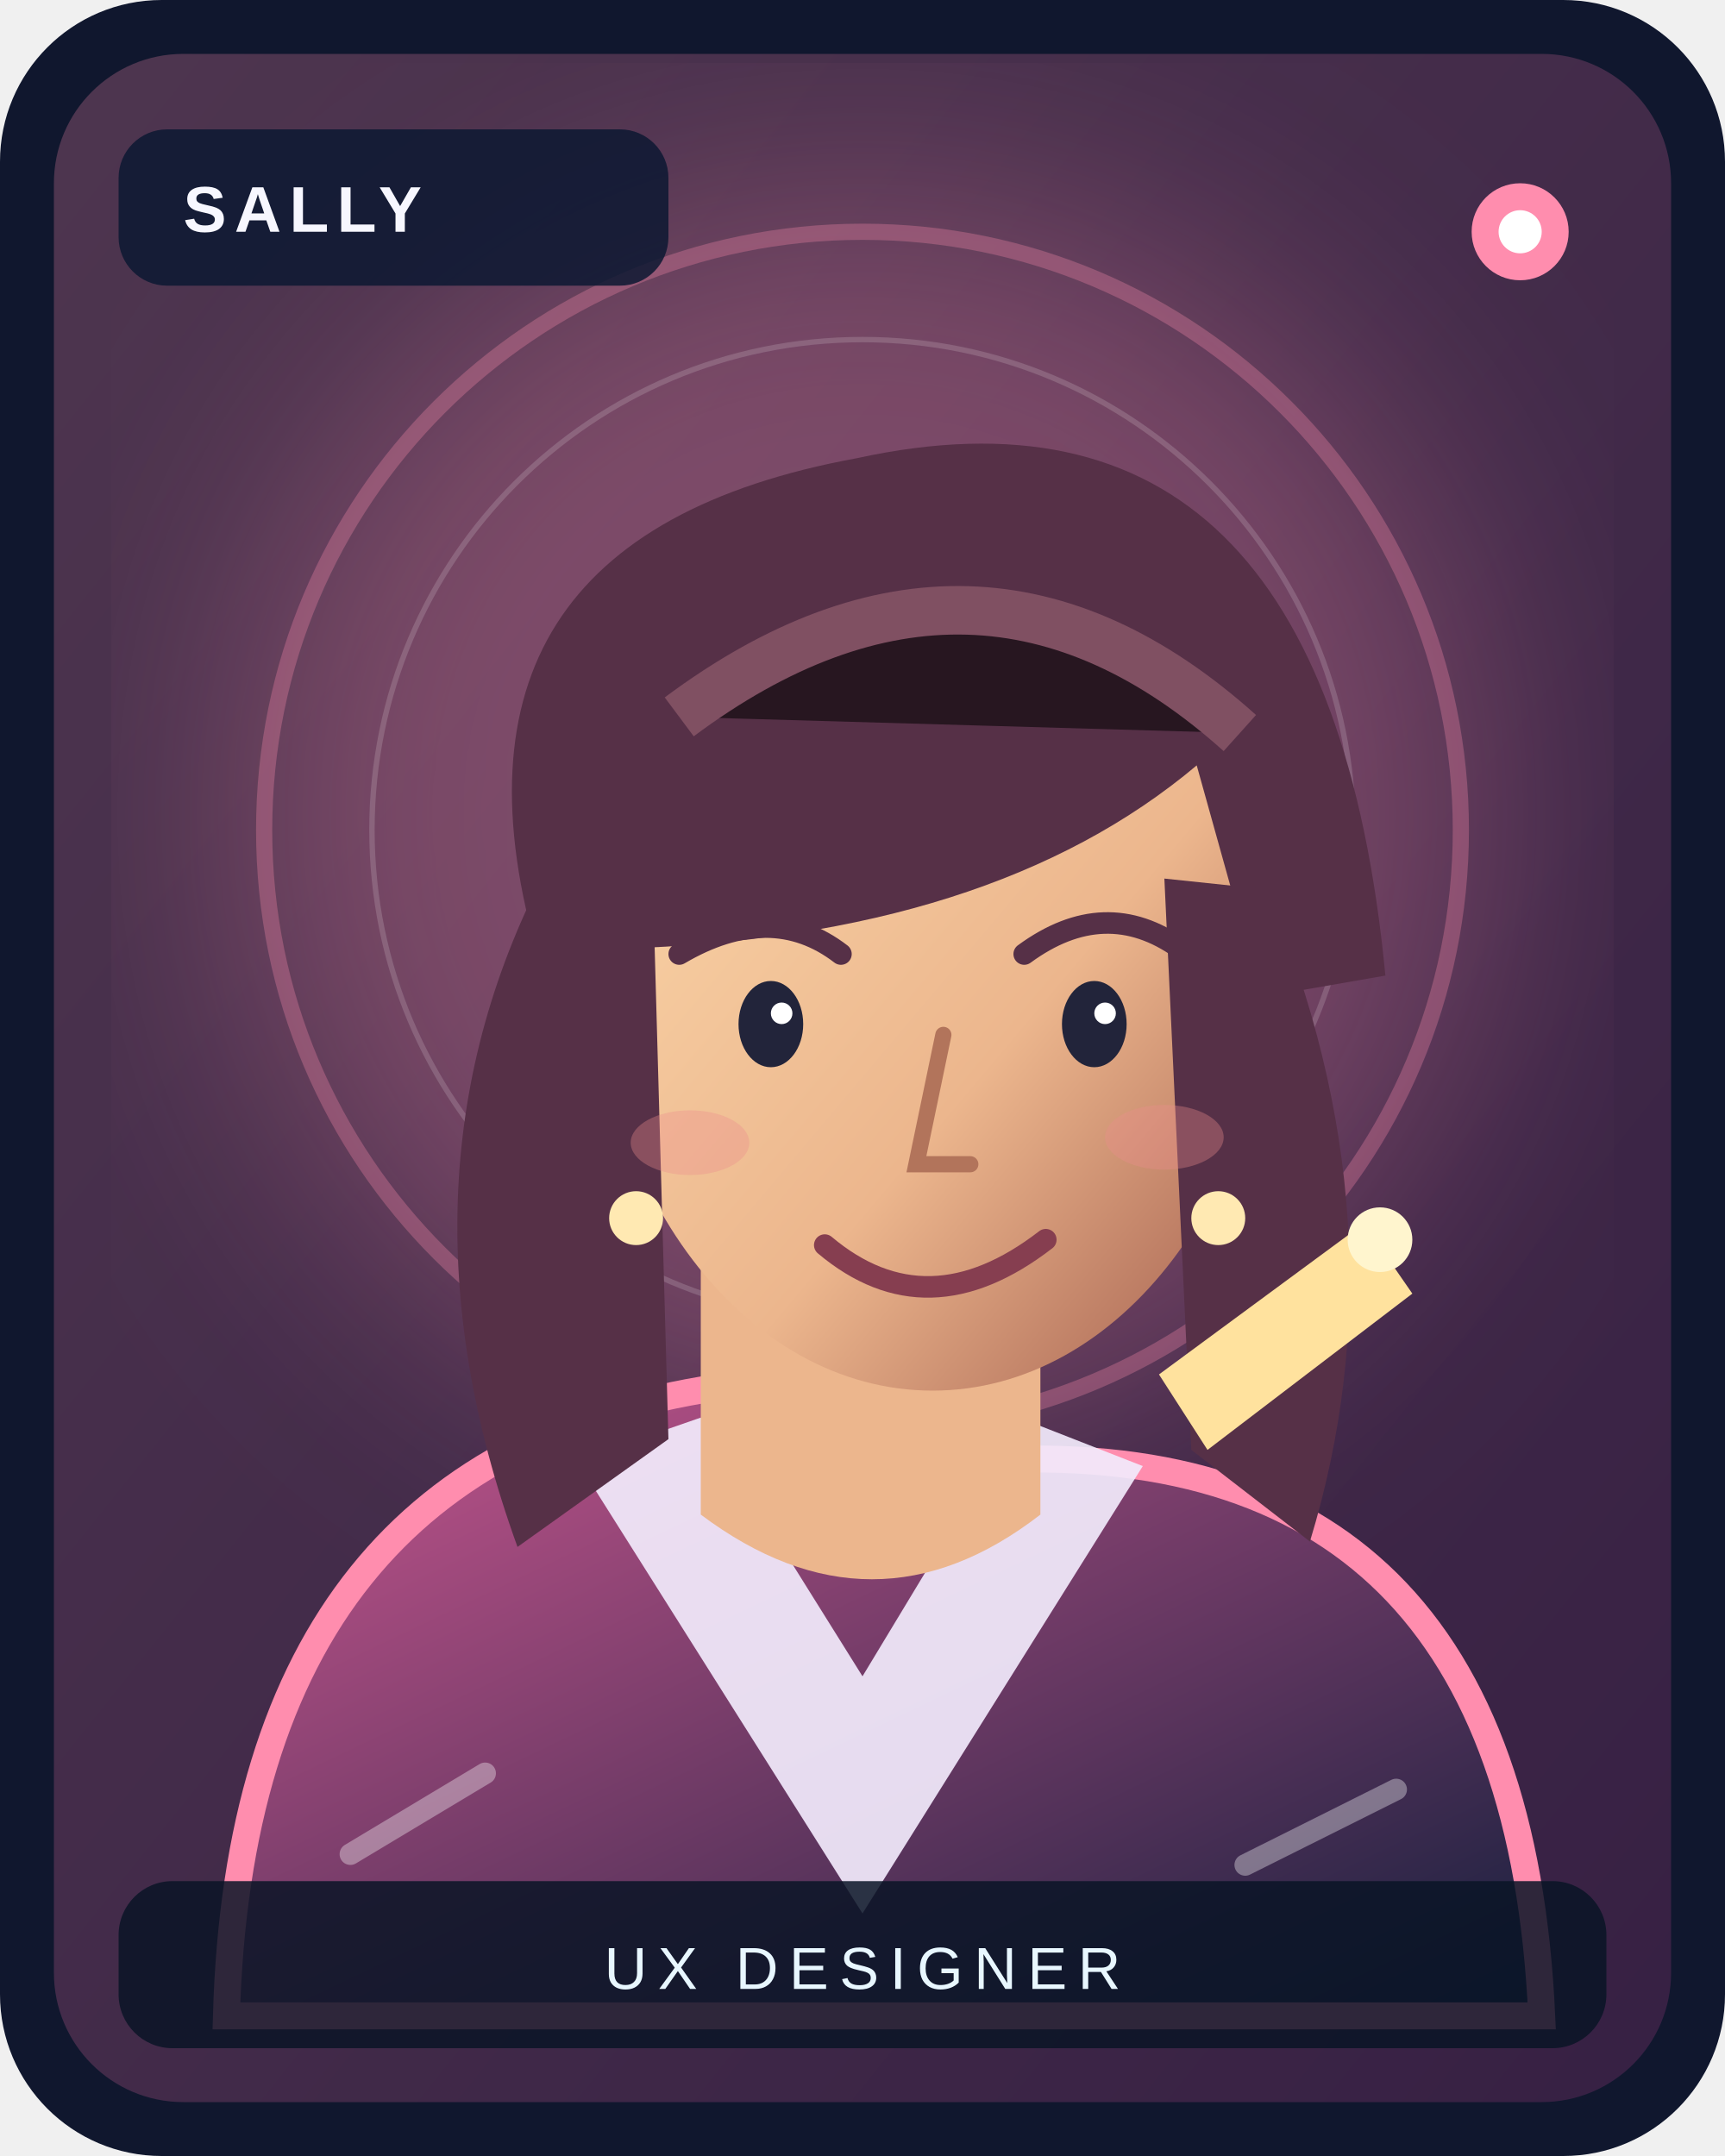
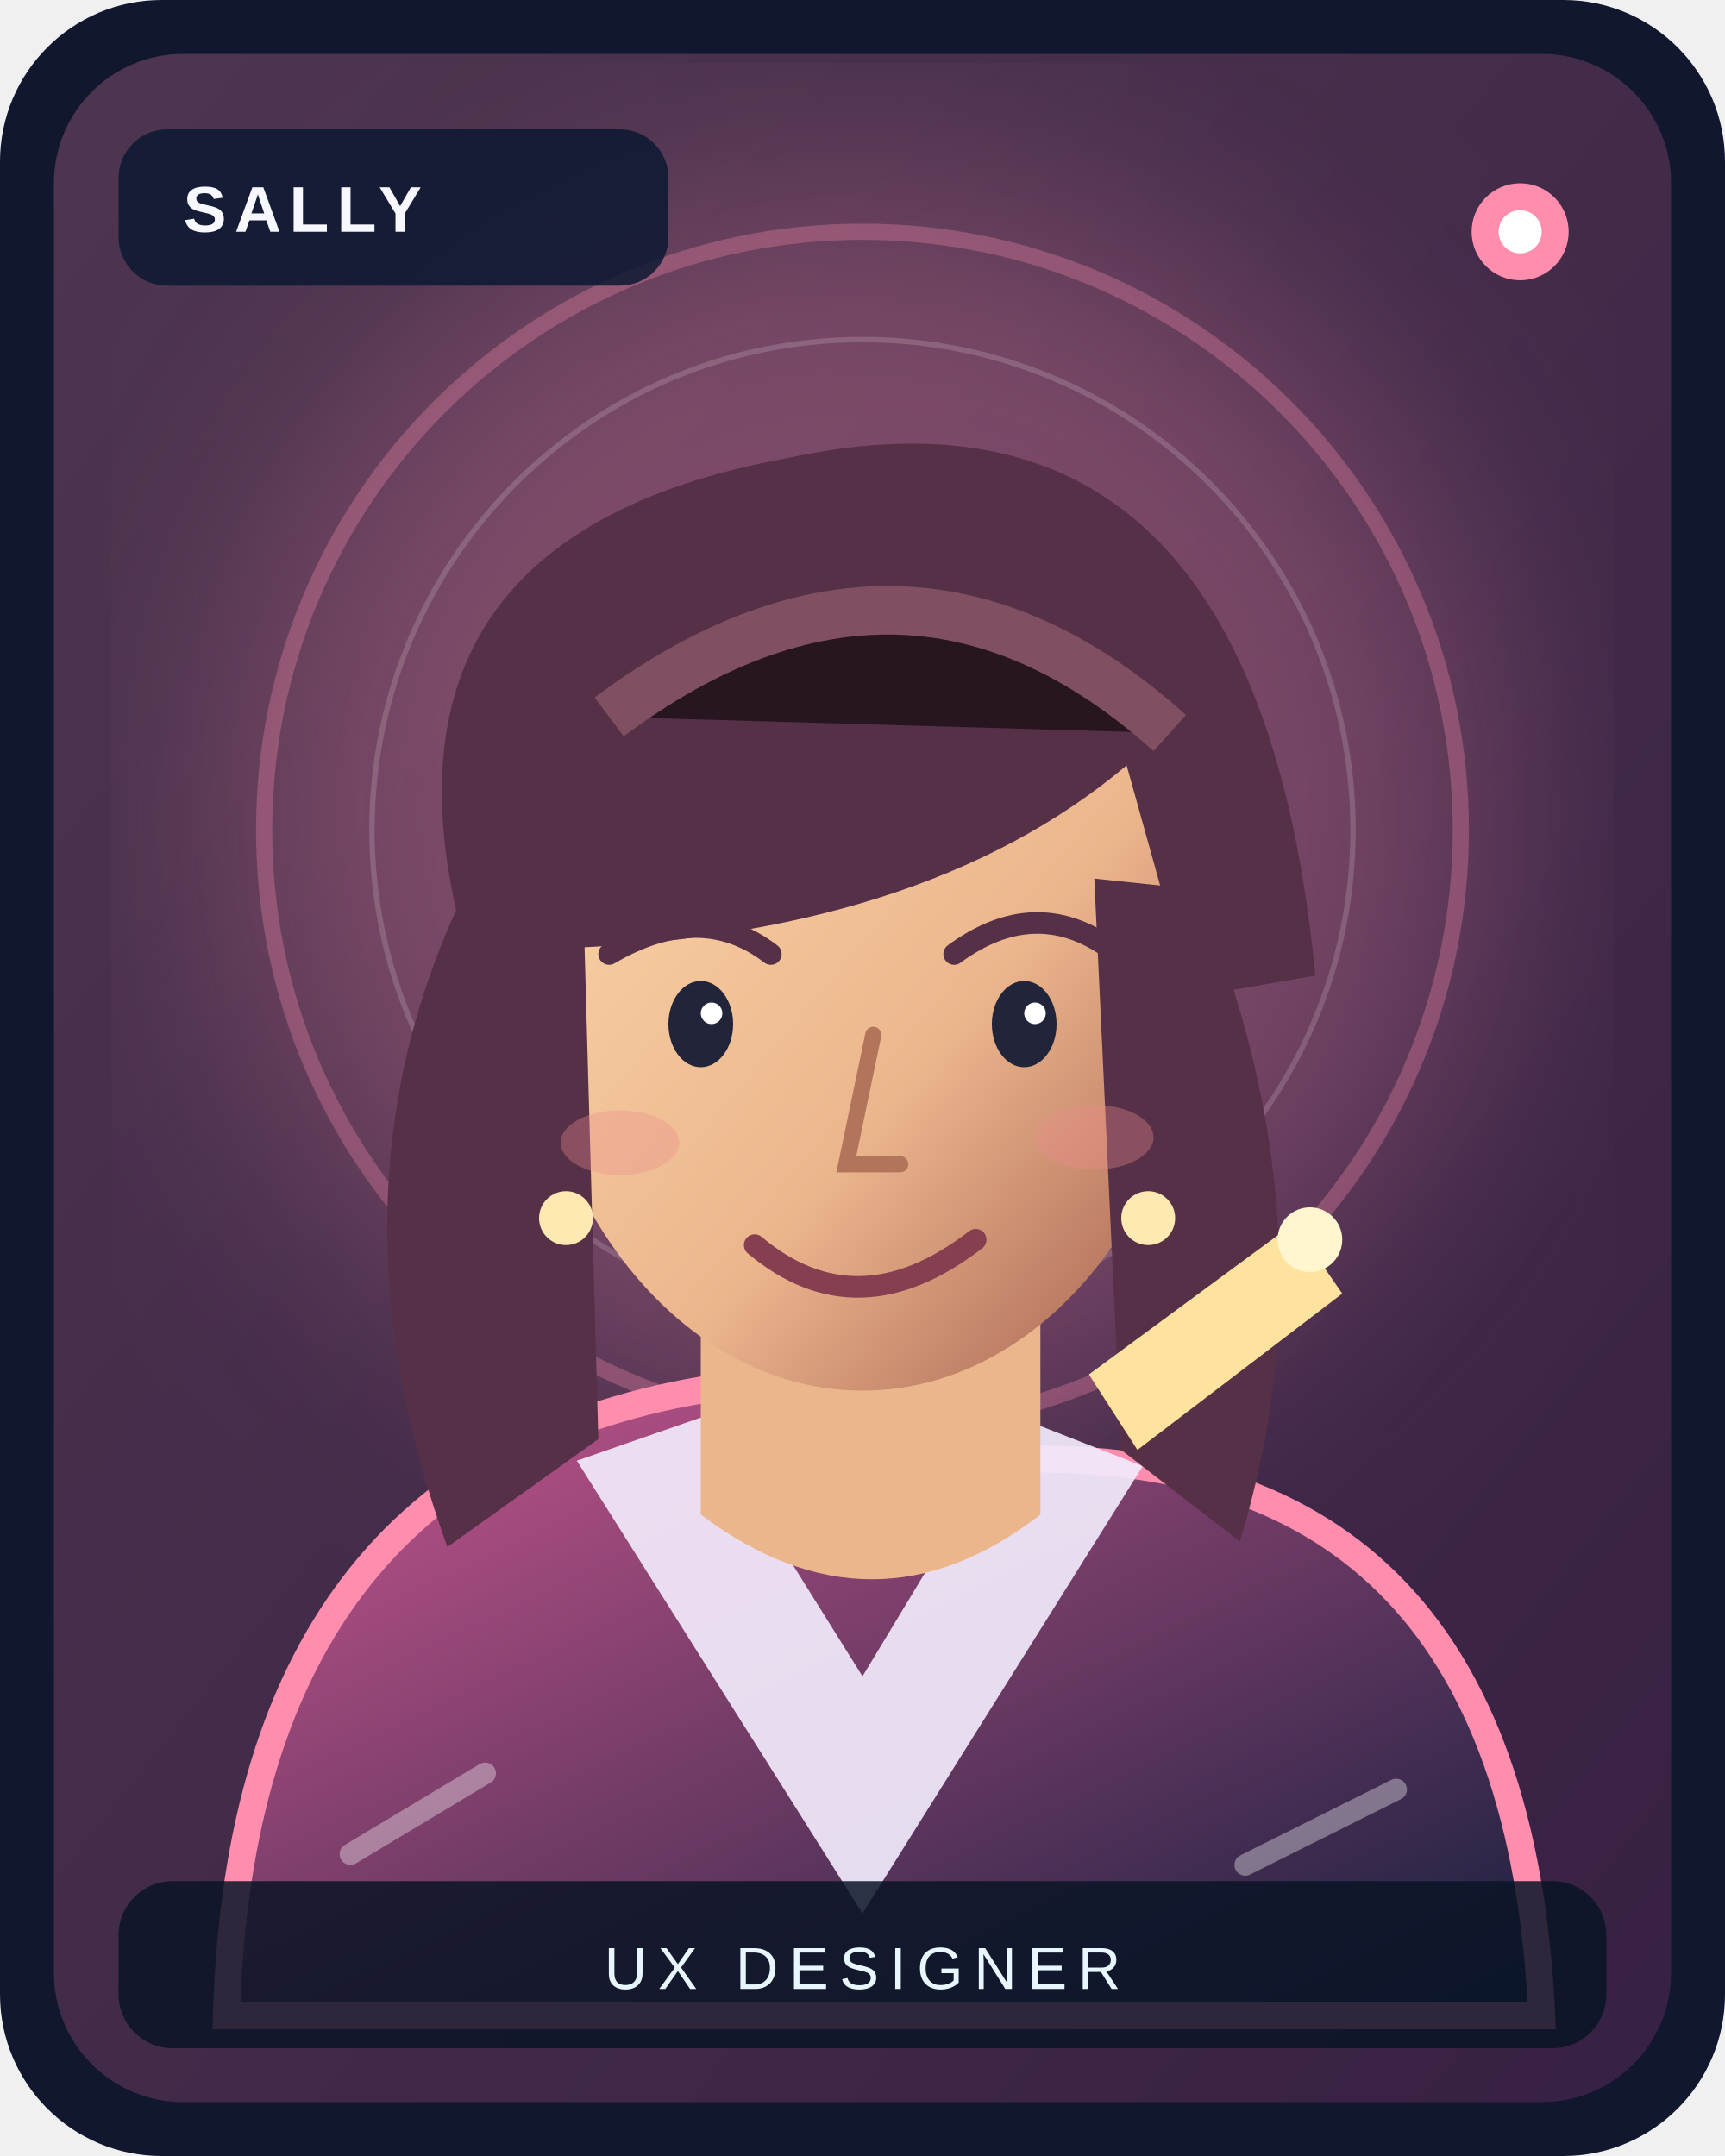
<svg xmlns="http://www.w3.org/2000/svg" width="320" height="400" viewBox="0 0 320 400" role="img" aria-label="SALLY — UX DESIGNER">
  <defs>
    <linearGradient id="bg" x1="0" x2="1" y1="0" y2="1">
      <stop stop-color="#ff8dae" />
      <stop offset="1" stop-color="#a53b82" />
    </linearGradient>
    <linearGradient id="coat" x1="0" x2="1" y1="0" y2="1">
      <stop stop-color="#c9568f" />
      <stop offset="1" stop-color="#151f3d" />
    </linearGradient>
    <linearGradient id="face" x1="0" x2=".9" y1="0" y2="1">
      <stop stop-color="#ffe0b1" />
      <stop offset=".64" stop-color="#ecb68d" />
      <stop offset="1" stop-color="#a96553" />
    </linearGradient>
    <filter id="glow">
      <feGaussianBlur stdDeviation="23" />
    </filter>
  </defs>
  <rect width="320" height="400" rx="30" fill="#10172e" />
  <rect x="10" y="10" width="300" height="380" rx="24" fill="url(#bg)" opacity=".26" />
  <circle cx="160" cy="151" r="116" fill="#ff8dae" opacity=".29" filter="url(#glow)" />
  <circle cx="160" cy="154" r="111" fill="none" stroke="#ff8dae" stroke-width="3" opacity=".3" />
  <circle cx="160" cy="154" r="91" fill="none" stroke="#ffffff" stroke-width="1" opacity=".16" />
  <path d="M42 374q3-105 94-117l46 14q99-6 104 103z" fill="url(#coat)" stroke="#ff8dae" stroke-width="5" />
  <path d="M130 263l30 48 29-48 23 9-52 83-53-84z" fill="#f2eafc" opacity=".92" />
  <path d="M130 233h63v48q-31 24-63 0z" fill="#ecb68d" />
-   <path d="M117 182q-9-5-13 6-4 16 14 23zm111-1q11-5 15 7 2 15-17 22z" fill="#ecb68d" />
-   <ellipse cx="173" cy="175" rx="63" ry="83" fill="url(#face)" />
-   <path d="M100 178q-23-78 59-93 87-19 98 96l-23 4-12-43q-38 32-107 34l-8 26z" fill="#563047" />
-   <path d="M102 160q-31 58-6 127l28-20-3-107z" fill="#563047" />
-   <path d="M235 165q26 62 8 121l-22-17-5-106z" fill="#563047" />
-   <path d="M126 133q55-41 104 3" stroke="#a26979" stroke-width="9" opacity=".55" />
-   <path d="M126 177q17-10 30 0M190 177q15-11 29-1" fill="none" stroke="#563047" stroke-width="4" stroke-linecap="round" />
-   <ellipse cx="143" cy="190" rx="6" ry="8" fill="#22243a" />
-   <ellipse cx="203" cy="190" rx="6" ry="8" fill="#22243a" />
-   <circle cx="145" cy="188" r="2" fill="white" />
-   <circle cx="205" cy="188" r="2" fill="white" />
-   <path d="M175 192l-5 24h10" fill="none" stroke="#b2745b" stroke-width="3" stroke-linecap="round" />
-   <path d="M153 231q19 16 41-1" fill="none" stroke="#863e50" stroke-width="4" stroke-linecap="round" />
-   <ellipse cx="128" cy="212" rx="11" ry="6" fill="#ea8c8c" opacity=".35" />
-   <ellipse cx="216" cy="211" rx="11" ry="6" fill="#ea8c8c" opacity=".35" />
-   <circle cx="118" cy="226" r="5" fill="#ffe9b2" />
-   <circle cx="226" cy="226" r="5" fill="#ffe9b2" />
-   <path d="M215 255l38-28 9 13-38 29z" fill="#ffe29e" />
-   <circle cx="256" cy="230" r="6" fill="#fff5ce" />
+   <g transform="translate(-13 0)">
+     <path d="M117 182q-9-5-13 6-4 16 14 23zm111-1q11-5 15 7 2 15-17 22z" fill="#ecb68d" />
+     <ellipse cx="173" cy="175" rx="63" ry="83" fill="url(#face)" />
+     <path d="M100 178q-23-78 59-93 87-19 98 96l-23 4-12-43q-38 32-107 34l-8 26z" fill="#563047" />
+     <path d="M102 160q-31 58-6 127l28-20-3-107z" fill="#563047" />
+     <path d="M235 165q26 62 8 121l-22-17-5-106z" fill="#563047" />
+     <path d="M126 133q55-41 104 3" stroke="#a26979" stroke-width="9" opacity=".55" />
+     <path d="M126 177q17-10 30 0M190 177q15-11 29-1" fill="none" stroke="#563047" stroke-width="4" stroke-linecap="round" />
+     <ellipse cx="143" cy="190" rx="6" ry="8" fill="#22243a" />
+     <ellipse cx="203" cy="190" rx="6" ry="8" fill="#22243a" />
+     <circle cx="145" cy="188" r="2" fill="white" />
+     <circle cx="205" cy="188" r="2" fill="white" />
+     <path d="M175 192l-5 24h10" fill="none" stroke="#b2745b" stroke-width="3" stroke-linecap="round" />
+     <path d="M153 231q19 16 41-1" fill="none" stroke="#863e50" stroke-width="4" stroke-linecap="round" />
+     <ellipse cx="128" cy="212" rx="11" ry="6" fill="#ea8c8c" opacity=".35" />
+     <ellipse cx="216" cy="211" rx="11" ry="6" fill="#ea8c8c" opacity=".35" />
+     <circle cx="118" cy="226" r="5" fill="#ffe9b2" />
+     <circle cx="226" cy="226" r="5" fill="#ffe9b2" />
+     <path d="M215 255l38-28 9 13-38 29z" fill="#ffe29e" />
+     <circle cx="256" cy="230" r="6" fill="#fff5ce" />
+   </g>
  <path d="M65 344l25-15m141 17 28-14" stroke="#fff" stroke-width="4" stroke-linecap="round" opacity=".35" />
  <rect x="22" y="24" width="102" height="29" rx="9" fill="#0c1731" opacity=".85" />
  <text x="34" y="43" font-family="Arial,sans-serif" font-size="12" fill="#f7f7ff" font-weight="700" letter-spacing="1.5">SALLY</text>
  <circle cx="282" cy="43" r="9" fill="#ff8dae" />
  <circle cx="282" cy="43" r="4" fill="#fff" />
  <rect x="22" y="349" width="276" height="31" rx="10" fill="#091426" opacity=".85" />
  <text x="160" y="369" fill="#e8f7ff" font-size="11" letter-spacing="2" text-anchor="middle" font-family="Arial,sans-serif">UX DESIGNER</text>
</svg>
